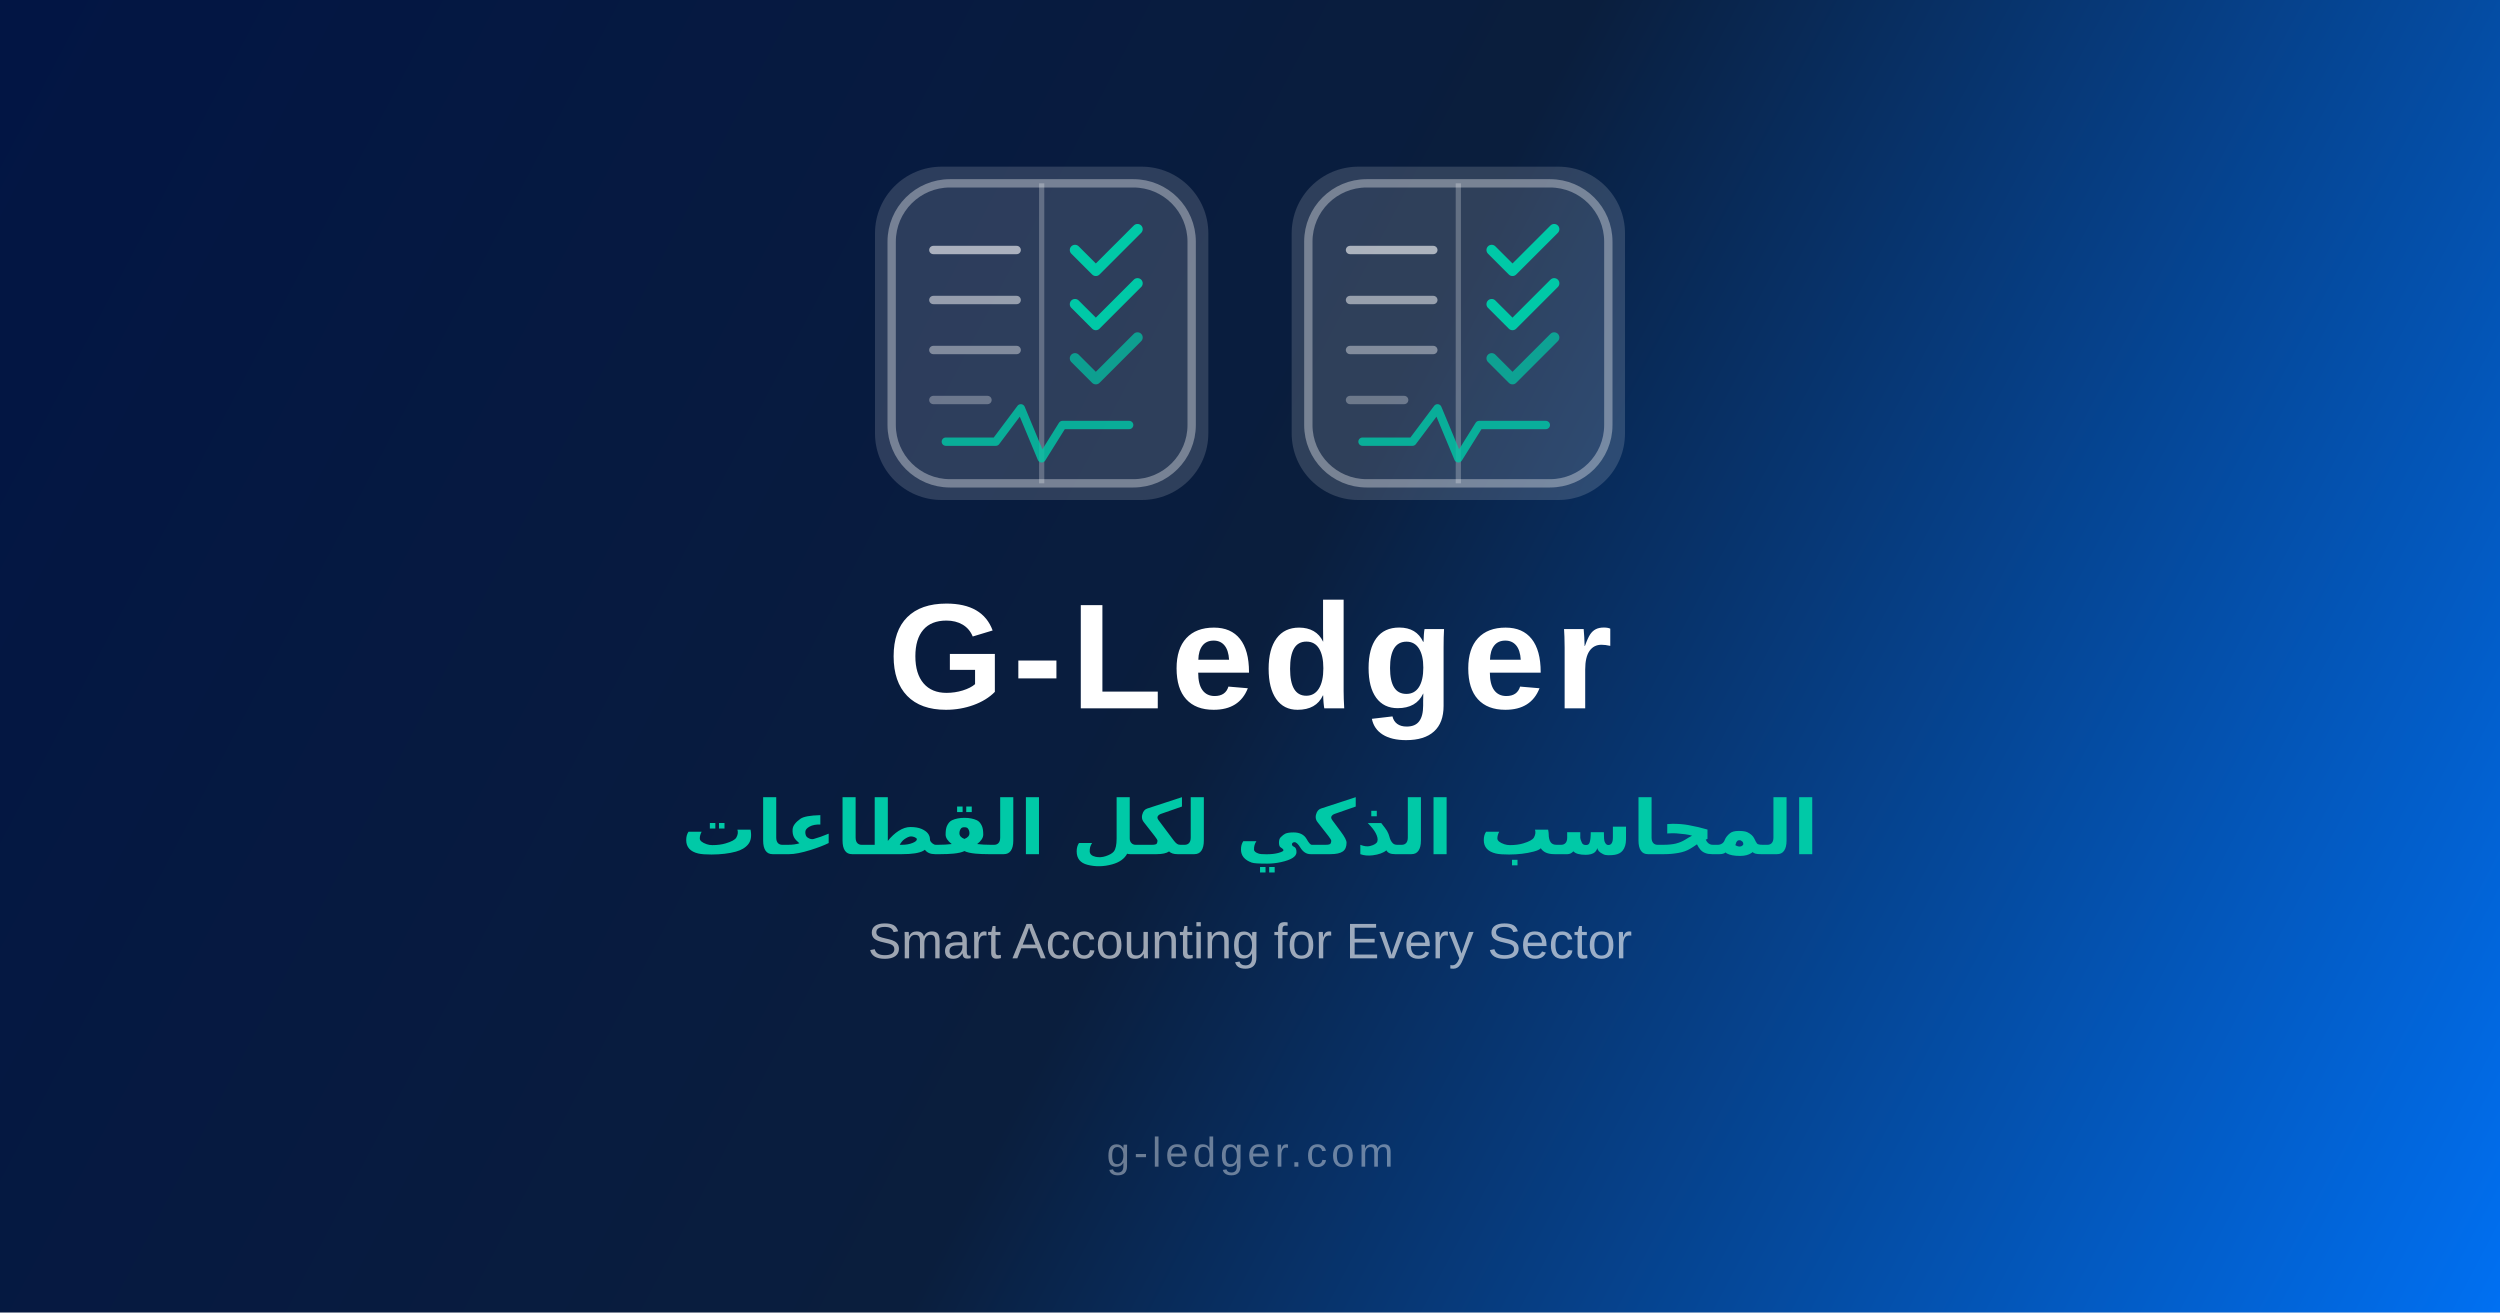
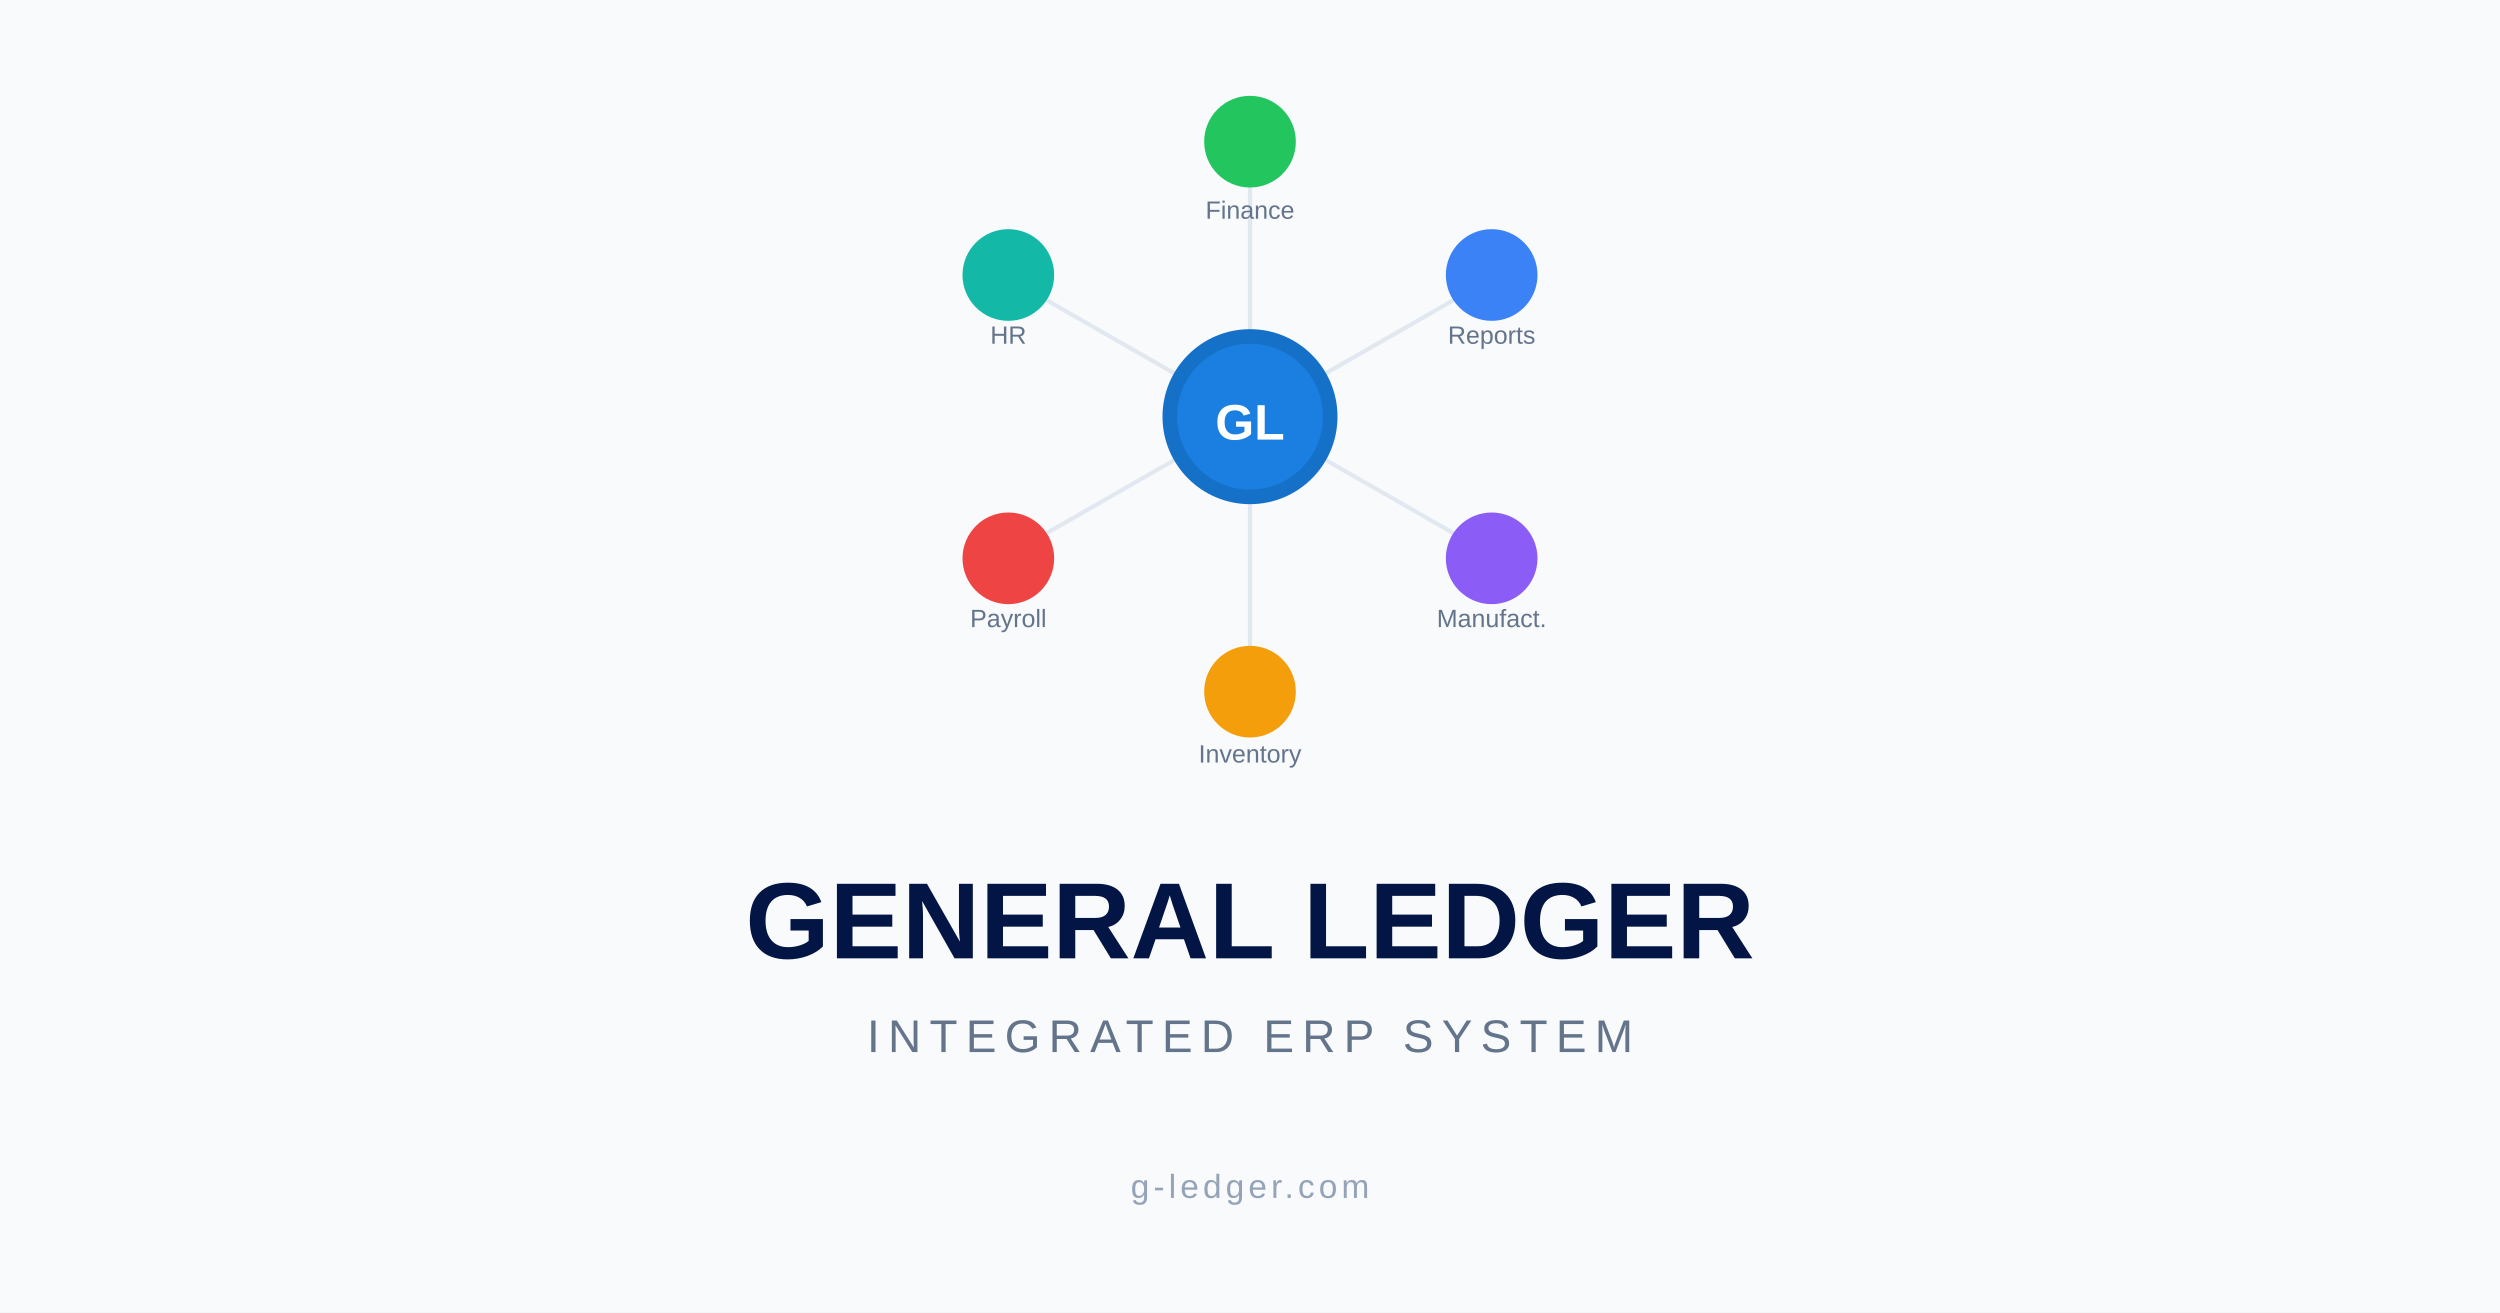
<svg xmlns="http://www.w3.org/2000/svg" width="1200" height="630" viewBox="0 0 1200 630" fill="none">
-   <rect width="1200" height="630" fill="url(#fbBg)" />
-   <rect x="420" y="80" width="160" height="160" rx="32" fill="white" fill-opacity="0.15" />
-   <rect x="428" y="88" width="144" height="144" rx="28" stroke="white" stroke-width="4" stroke-opacity="0.35" />
-   <line x1="500" y1="88" x2="500" y2="232" stroke="white" stroke-width="2.5" stroke-opacity="0.25" />
-   <line x1="448" y1="120" x2="488" y2="120" stroke="white" stroke-width="4" stroke-opacity="0.6" stroke-linecap="round" />
-   <line x1="448" y1="144" x2="488" y2="144" stroke="white" stroke-width="4" stroke-opacity="0.5" stroke-linecap="round" />
-   <line x1="448" y1="168" x2="488" y2="168" stroke="white" stroke-width="4" stroke-opacity="0.4" stroke-linecap="round" />
-   <line x1="448" y1="192" x2="474" y2="192" stroke="white" stroke-width="4" stroke-opacity="0.3" stroke-linecap="round" />
-   <path d="M516 120 L526 130 L546 110" stroke="#00C9A7" stroke-width="5" stroke-linecap="round" stroke-linejoin="round" />
-   <path d="M516 146 L526 156 L546 136" stroke="#00C9A7" stroke-width="5" stroke-linecap="round" stroke-linejoin="round" />
-   <path d="M516 172 L526 182 L546 162" stroke="#00C9A7" stroke-width="5" stroke-linecap="round" stroke-linejoin="round" opacity="0.7" />
-   <path d="M454 212 H478 L490 196 L500 220 L510 204 H542" stroke="#00C9A7" stroke-width="4" stroke-linecap="round" stroke-linejoin="round" opacity="0.8" />
-   <rect x="620" y="80" width="160" height="160" rx="32" fill="white" fill-opacity="0.15" />
-   <rect x="628" y="88" width="144" height="144" rx="28" stroke="white" stroke-width="4" stroke-opacity="0.35" />
-   <line x1="700" y1="88" x2="700" y2="232" stroke="white" stroke-width="2.5" stroke-opacity="0.25" />
-   <line x1="648" y1="120" x2="688" y2="120" stroke="white" stroke-width="4" stroke-opacity="0.6" stroke-linecap="round" />
-   <line x1="648" y1="144" x2="688" y2="144" stroke="white" stroke-width="4" stroke-opacity="0.5" stroke-linecap="round" />
-   <line x1="648" y1="168" x2="688" y2="168" stroke="white" stroke-width="4" stroke-opacity="0.4" stroke-linecap="round" />
-   <line x1="648" y1="192" x2="674" y2="192" stroke="white" stroke-width="4" stroke-opacity="0.3" stroke-linecap="round" />
-   <path d="M716 120 L726 130 L746 110" stroke="#00C9A7" stroke-width="5" stroke-linecap="round" stroke-linejoin="round" />
-   <path d="M716 146 L726 156 L746 136" stroke="#00C9A7" stroke-width="5" stroke-linecap="round" stroke-linejoin="round" />
-   <path d="M716 172 L726 182 L746 162" stroke="#00C9A7" stroke-width="5" stroke-linecap="round" stroke-linejoin="round" opacity="0.7" />
-   <path d="M654 212 H678 L690 196 L700 220 L710 204 H742" stroke="#00C9A7" stroke-width="4" stroke-linecap="round" stroke-linejoin="round" opacity="0.8" />
-   <text x="600" y="340" text-anchor="middle" fill="white" font-family="Arial, sans-serif" font-size="72" font-weight="bold" letter-spacing="4">G-Ledger</text>
-   <text x="600" y="410" text-anchor="middle" fill="#00C9A7" font-family="Arial, sans-serif" font-size="36" font-weight="600">المحاسب الذكي لكل القطاعات</text>
-   <text x="600" y="460" text-anchor="middle" fill="white" font-family="Arial, sans-serif" font-size="24" opacity="0.6">Smart Accounting for Every Sector</text>
-   <text x="600" y="560" text-anchor="middle" fill="white" font-family="Arial, sans-serif" font-size="20" opacity="0.4" letter-spacing="2">g-ledger.com</text>
-   <defs>
-     <linearGradient id="fbBg" x1="0" y1="0" x2="1200" y2="630" gradientUnits="userSpaceOnUse">
-       <stop stop-color="#021544" />
-       <stop offset="0.5" stop-color="#0a1e3d" />
-       <stop offset="1" stop-color="#0070F2" />
-     </linearGradient>
-   </defs>
+   <rect width="1200" height="630" fill="#F8FAFC" />
+   <line x1="600" y1="200" x2="600" y2="75" stroke="#E2E8F0" stroke-width="2" />
+   <line x1="600" y1="200" x2="710" y2="137" stroke="#E2E8F0" stroke-width="2" />
+   <line x1="600" y1="200" x2="710" y2="263" stroke="#E2E8F0" stroke-width="2" />
+   <line x1="600" y1="200" x2="600" y2="325" stroke="#E2E8F0" stroke-width="2" />
+   <line x1="600" y1="200" x2="490" y2="263" stroke="#E2E8F0" stroke-width="2" />
+   <line x1="600" y1="200" x2="490" y2="137" stroke="#E2E8F0" stroke-width="2" />
+   <circle cx="600" cy="200" r="42" fill="#1570C8" />
+   <circle cx="600" cy="200" r="35" fill="#1A7FE0" />
+   <text x="600" y="211" text-anchor="middle" fill="white" font-family="Arial, sans-serif" font-size="24" font-weight="bold">GL</text>
+   <circle cx="600" cy="68" r="22" fill="#22C55E" />
+   <text x="600" y="105" text-anchor="middle" fill="#64748B" font-family="Arial, sans-serif" font-size="12">Finance</text>
+   <circle cx="716" cy="132" r="22" fill="#3B82F6" />
+   <text x="716" y="165" text-anchor="middle" fill="#64748B" font-family="Arial, sans-serif" font-size="12">Reports</text>
+   <circle cx="716" cy="268" r="22" fill="#8B5CF6" />
+   <text x="716" y="301" text-anchor="middle" fill="#64748B" font-family="Arial, sans-serif" font-size="12">Manufact.</text>
+   <circle cx="600" cy="332" r="22" fill="#F59E0B" />
+   <text x="600" y="366" text-anchor="middle" fill="#64748B" font-family="Arial, sans-serif" font-size="12">Inventory</text>
+   <circle cx="484" cy="268" r="22" fill="#EF4444" />
+   <text x="484" y="301" text-anchor="middle" fill="#64748B" font-family="Arial, sans-serif" font-size="12">Payroll</text>
+   <circle cx="484" cy="132" r="22" fill="#14B8A6" />
+   <text x="484" y="165" text-anchor="middle" fill="#64748B" font-family="Arial, sans-serif" font-size="12">HR</text>
+   <text x="600" y="460" text-anchor="middle" fill="#021544" font-family="Arial, sans-serif" font-size="52" font-weight="bold">GENERAL LEDGER</text>
+   <text x="600" y="505" text-anchor="middle" fill="#64748B" font-family="Arial, sans-serif" font-size="22" letter-spacing="4">INTEGRATED ERP SYSTEM</text>
+   <text x="600" y="575" text-anchor="middle" fill="#94A3B8" font-family="Arial, sans-serif" font-size="16" letter-spacing="2">g-ledger.com</text>
</svg>
